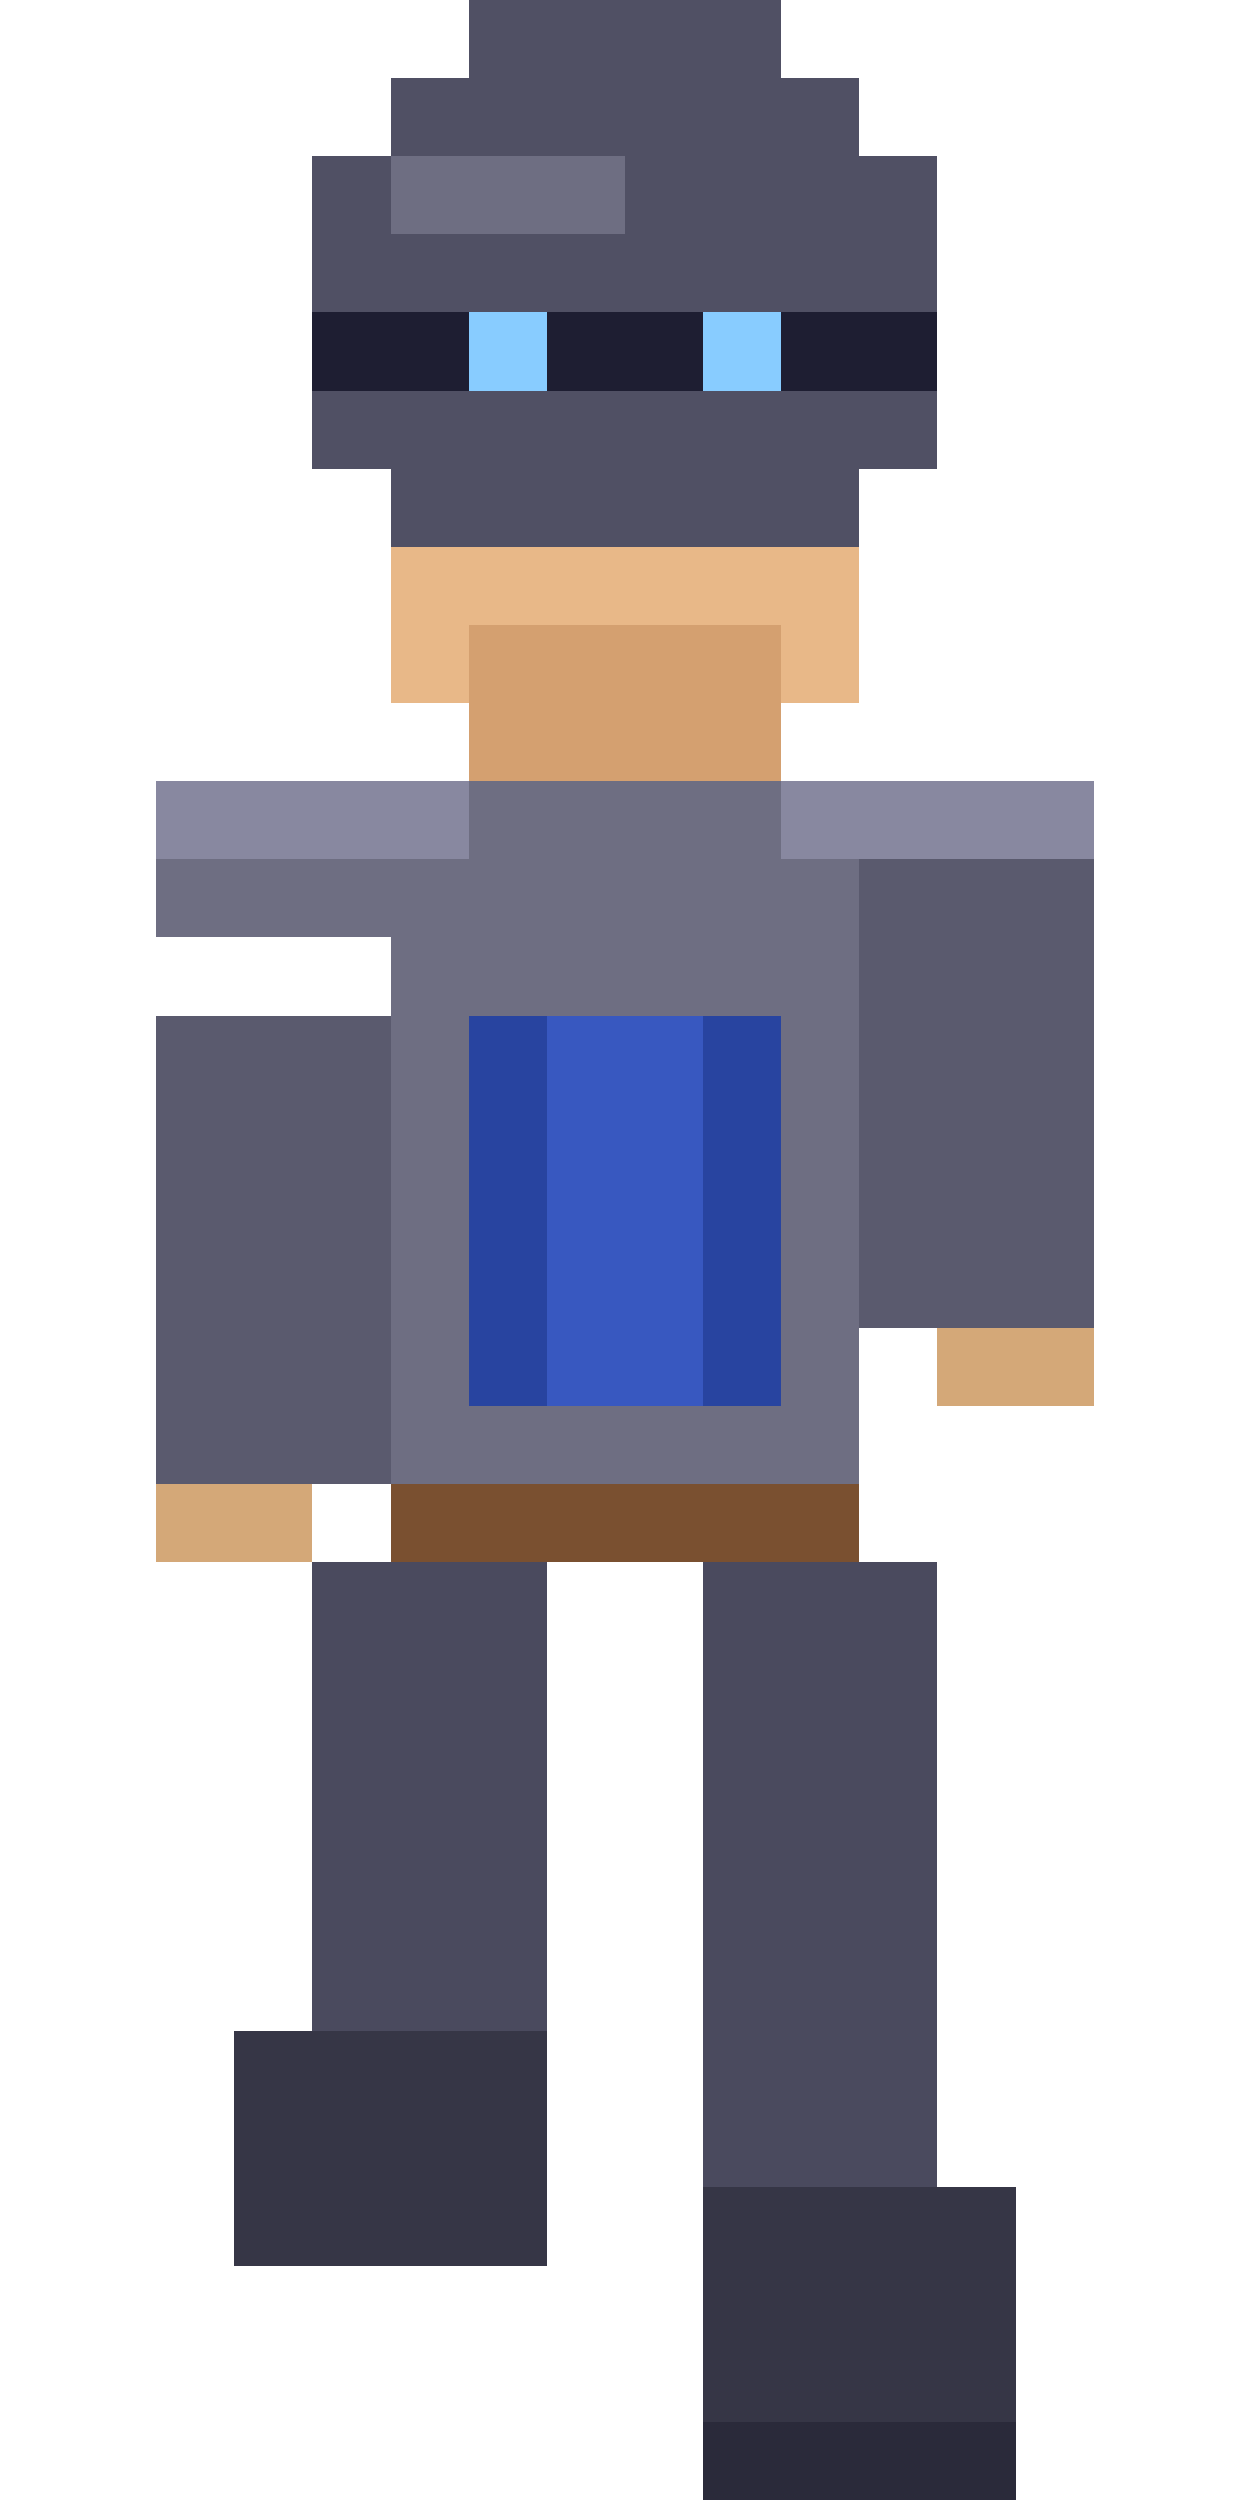
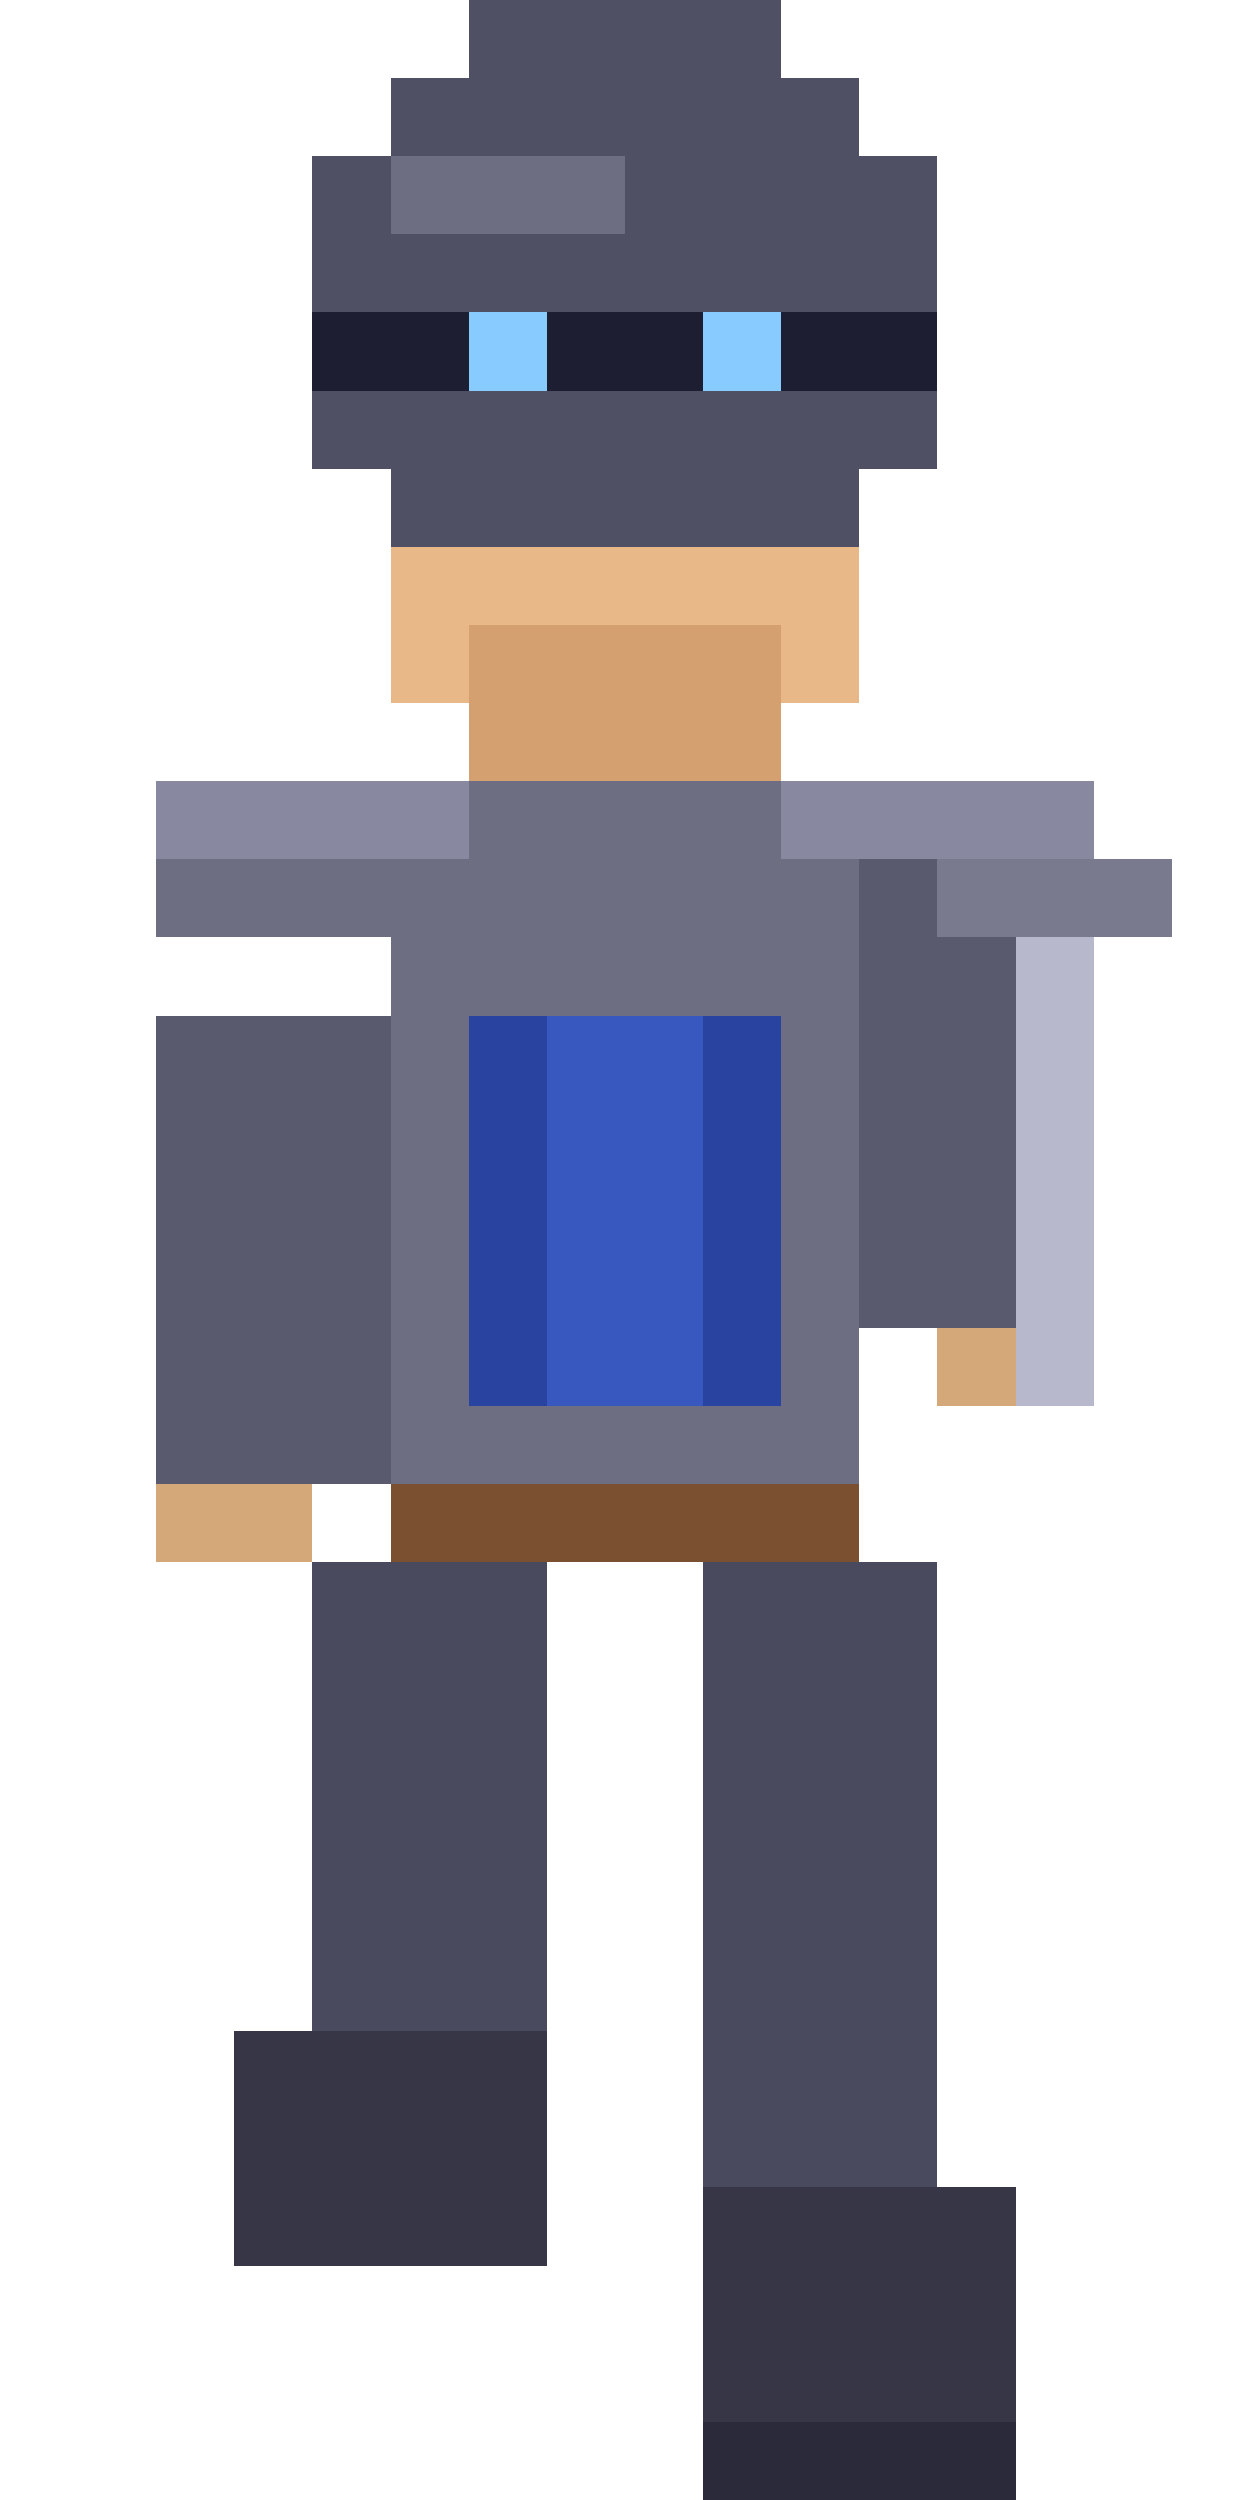
<svg xmlns="http://www.w3.org/2000/svg" viewBox="0 0 16 32" shape-rendering="crispEdges">
  <rect x="5" y="10" width="6" height="9" fill="#6E6E82" />
  <rect x="6" y="13" width="4" height="5" fill="#2844A0" />
  <rect x="7" y="13" width="2" height="5" fill="#3858C0" />
  <rect x="6" y="0" width="4" height="1" fill="#505064" />
  <rect x="5" y="1" width="6" height="1" fill="#505064" />
  <rect x="4" y="2" width="8" height="4" fill="#505064" />
  <rect x="5" y="6" width="6" height="1" fill="#505064" />
  <rect x="5" y="2" width="3" height="1" fill="#6E6E82" />
  <rect x="4" y="4" width="8" height="1" fill="#1E1E32" />
  <rect x="6" y="4" width="1" height="1" fill="#88CCFF" />
  <rect x="9" y="4" width="1" height="1" fill="#88CCFF" />
  <rect x="5" y="7" width="6" height="2" fill="#E8B888" />
  <rect x="6" y="8" width="4" height="1" fill="#D4A070" />
  <rect x="6" y="9" width="4" height="1" fill="#D4A070" />
  <rect x="2" y="10" width="4" height="1" fill="#8888A0" />
  <rect x="2" y="11" width="4" height="1" fill="#6E6E82" />
  <rect x="10" y="10" width="4" height="1" fill="#8888A0" />
  <rect x="10" y="11" width="4" height="1" fill="#6E6E82" />
  <rect x="2" y="13" width="3" height="6" fill="#5A5A6E" />
  <rect x="11" y="11" width="3" height="6" fill="#5A5A6E" />
  <rect x="2" y="19" width="2" height="1" fill="#D4A878" />
  <rect x="12" y="17" width="2" height="1" fill="#D4A878" />
+   <rect x="13" y="12" width="1" height="6" fill="#B8B8CC" />
+   <rect x="12" y="11" width="3" height="1" fill="#7A7A8E" />
  <rect x="5" y="19" width="6" height="1" fill="#7A5030" />
  <rect x="4" y="20" width="3" height="6" fill="#4A4A5E" />
  <rect x="9" y="20" width="3" height="8" fill="#4A4A5E" />
  <rect x="3" y="26" width="4" height="3" fill="#363646" />
  <rect x="9" y="28" width="4" height="4" fill="#363646" />
  <rect x="9" y="31" width="4" height="1" fill="#2A2A3A" />
</svg>
